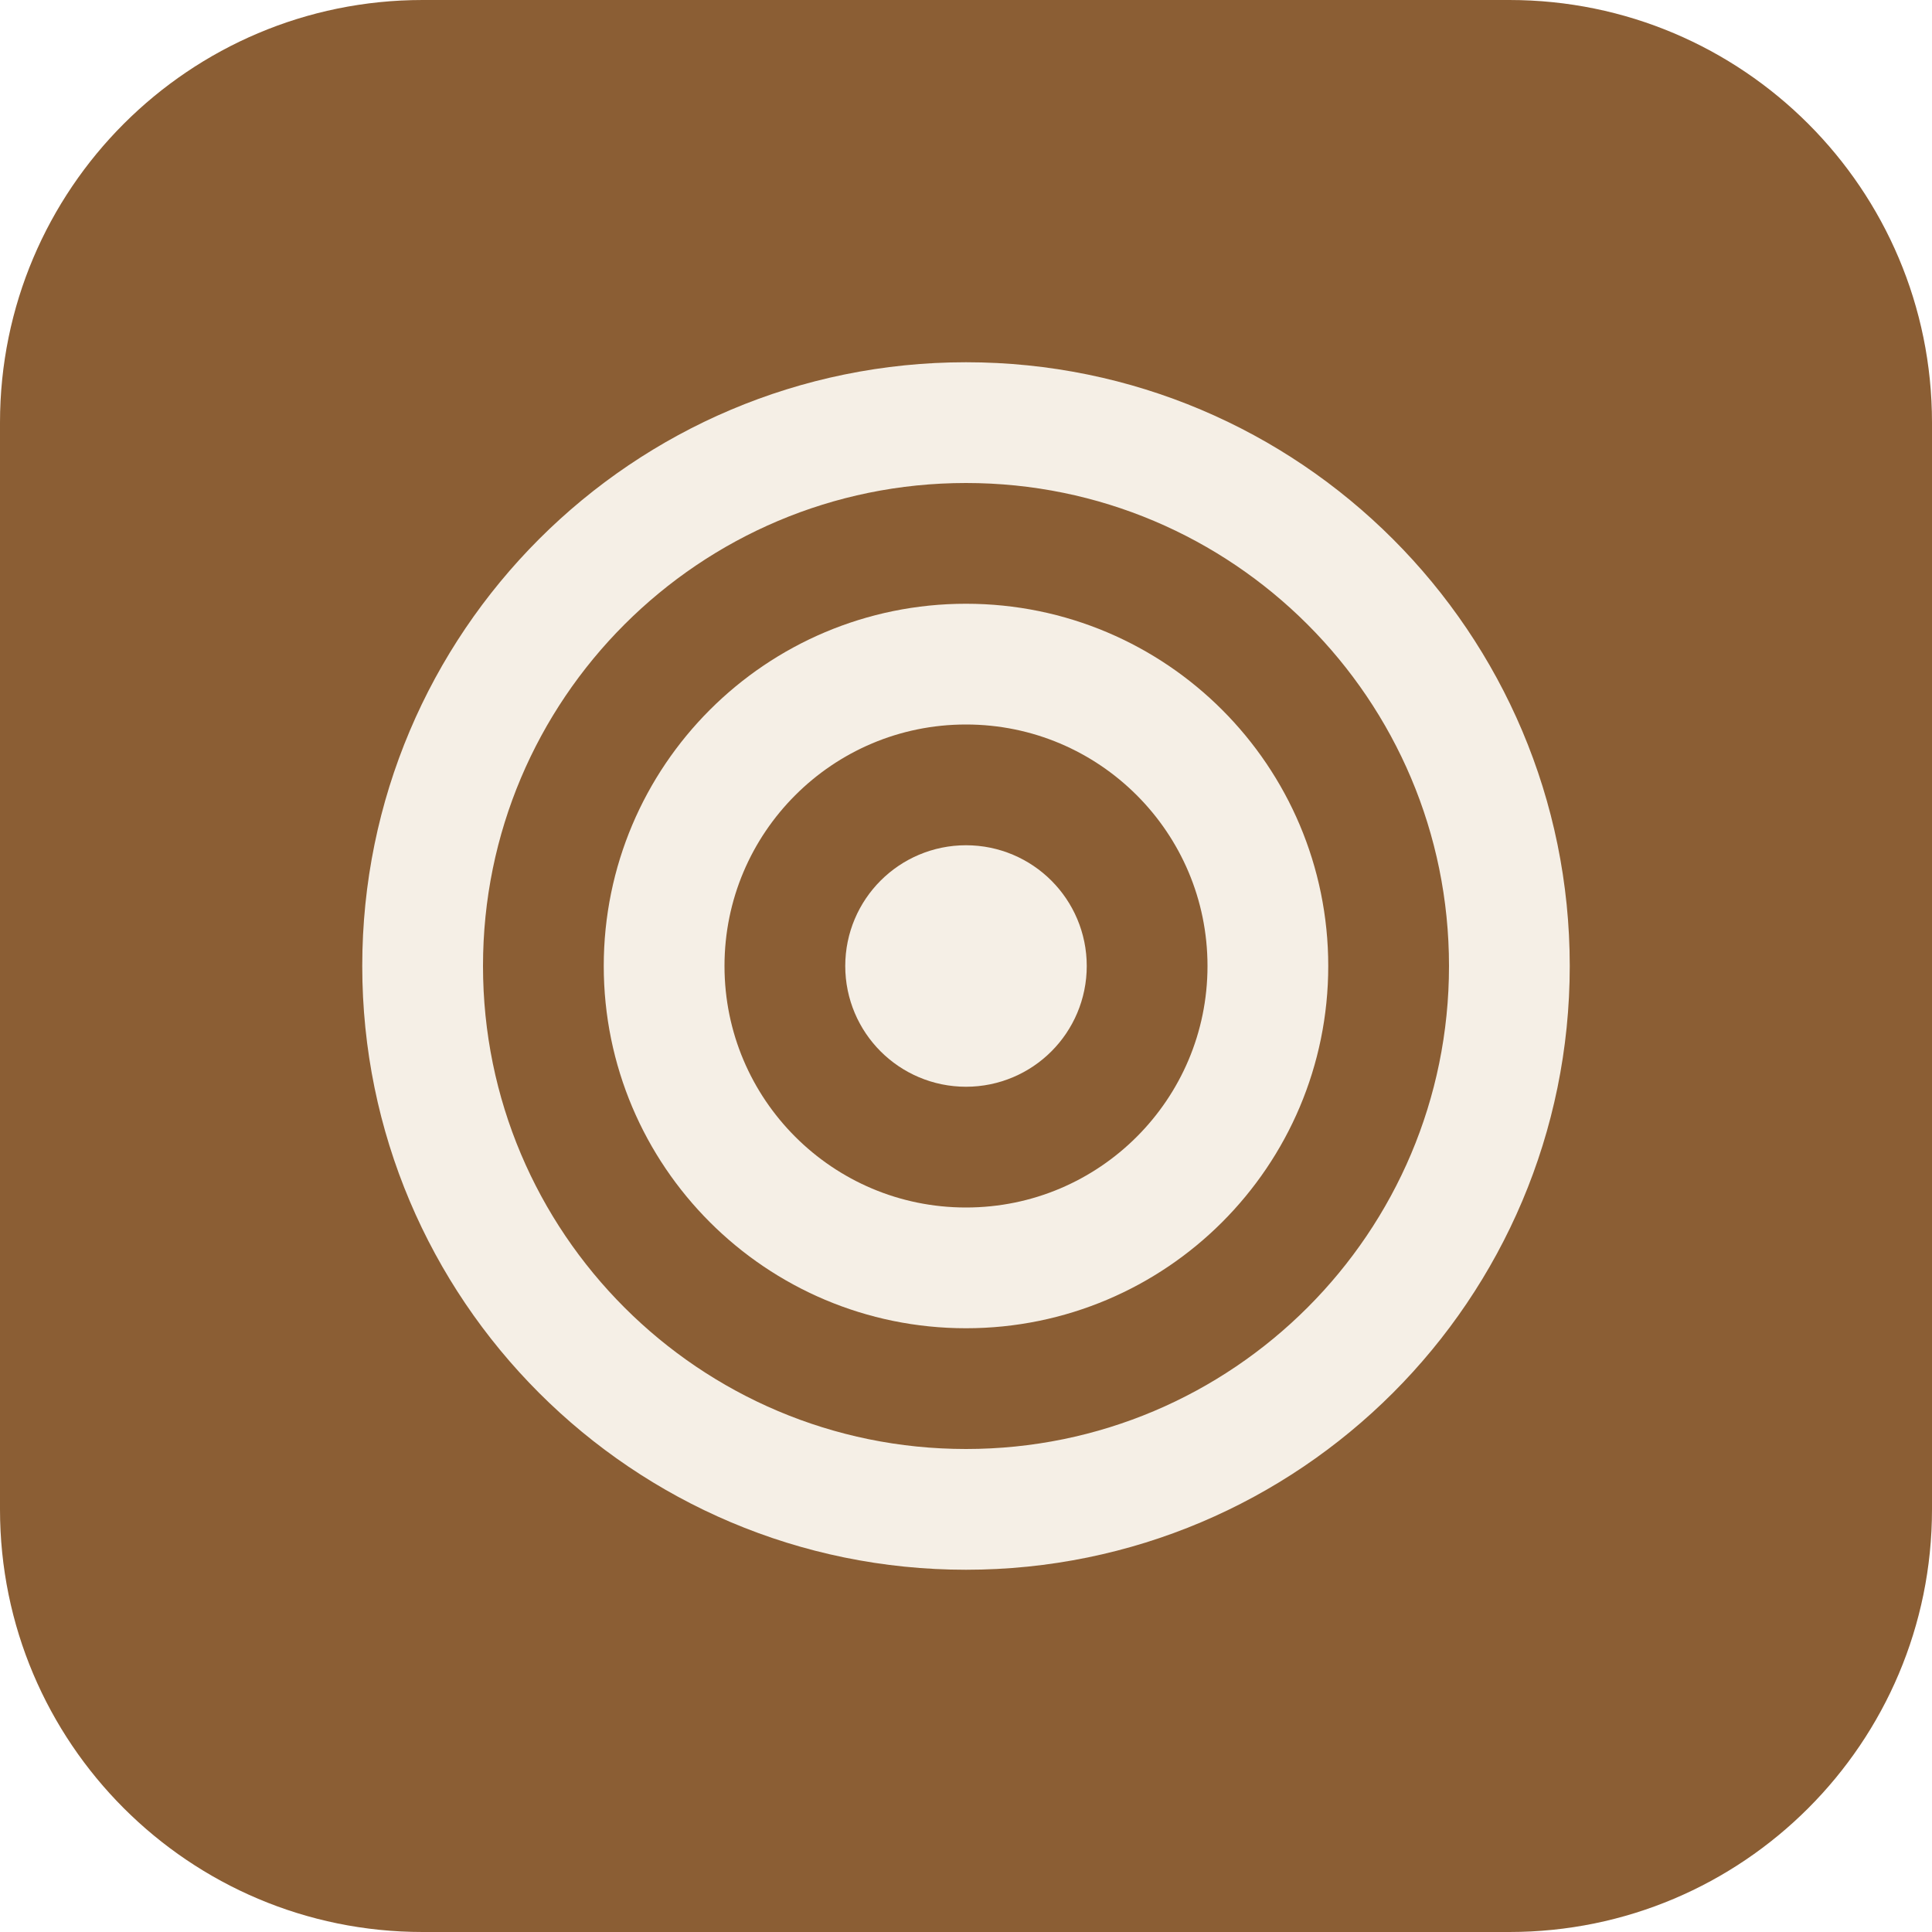
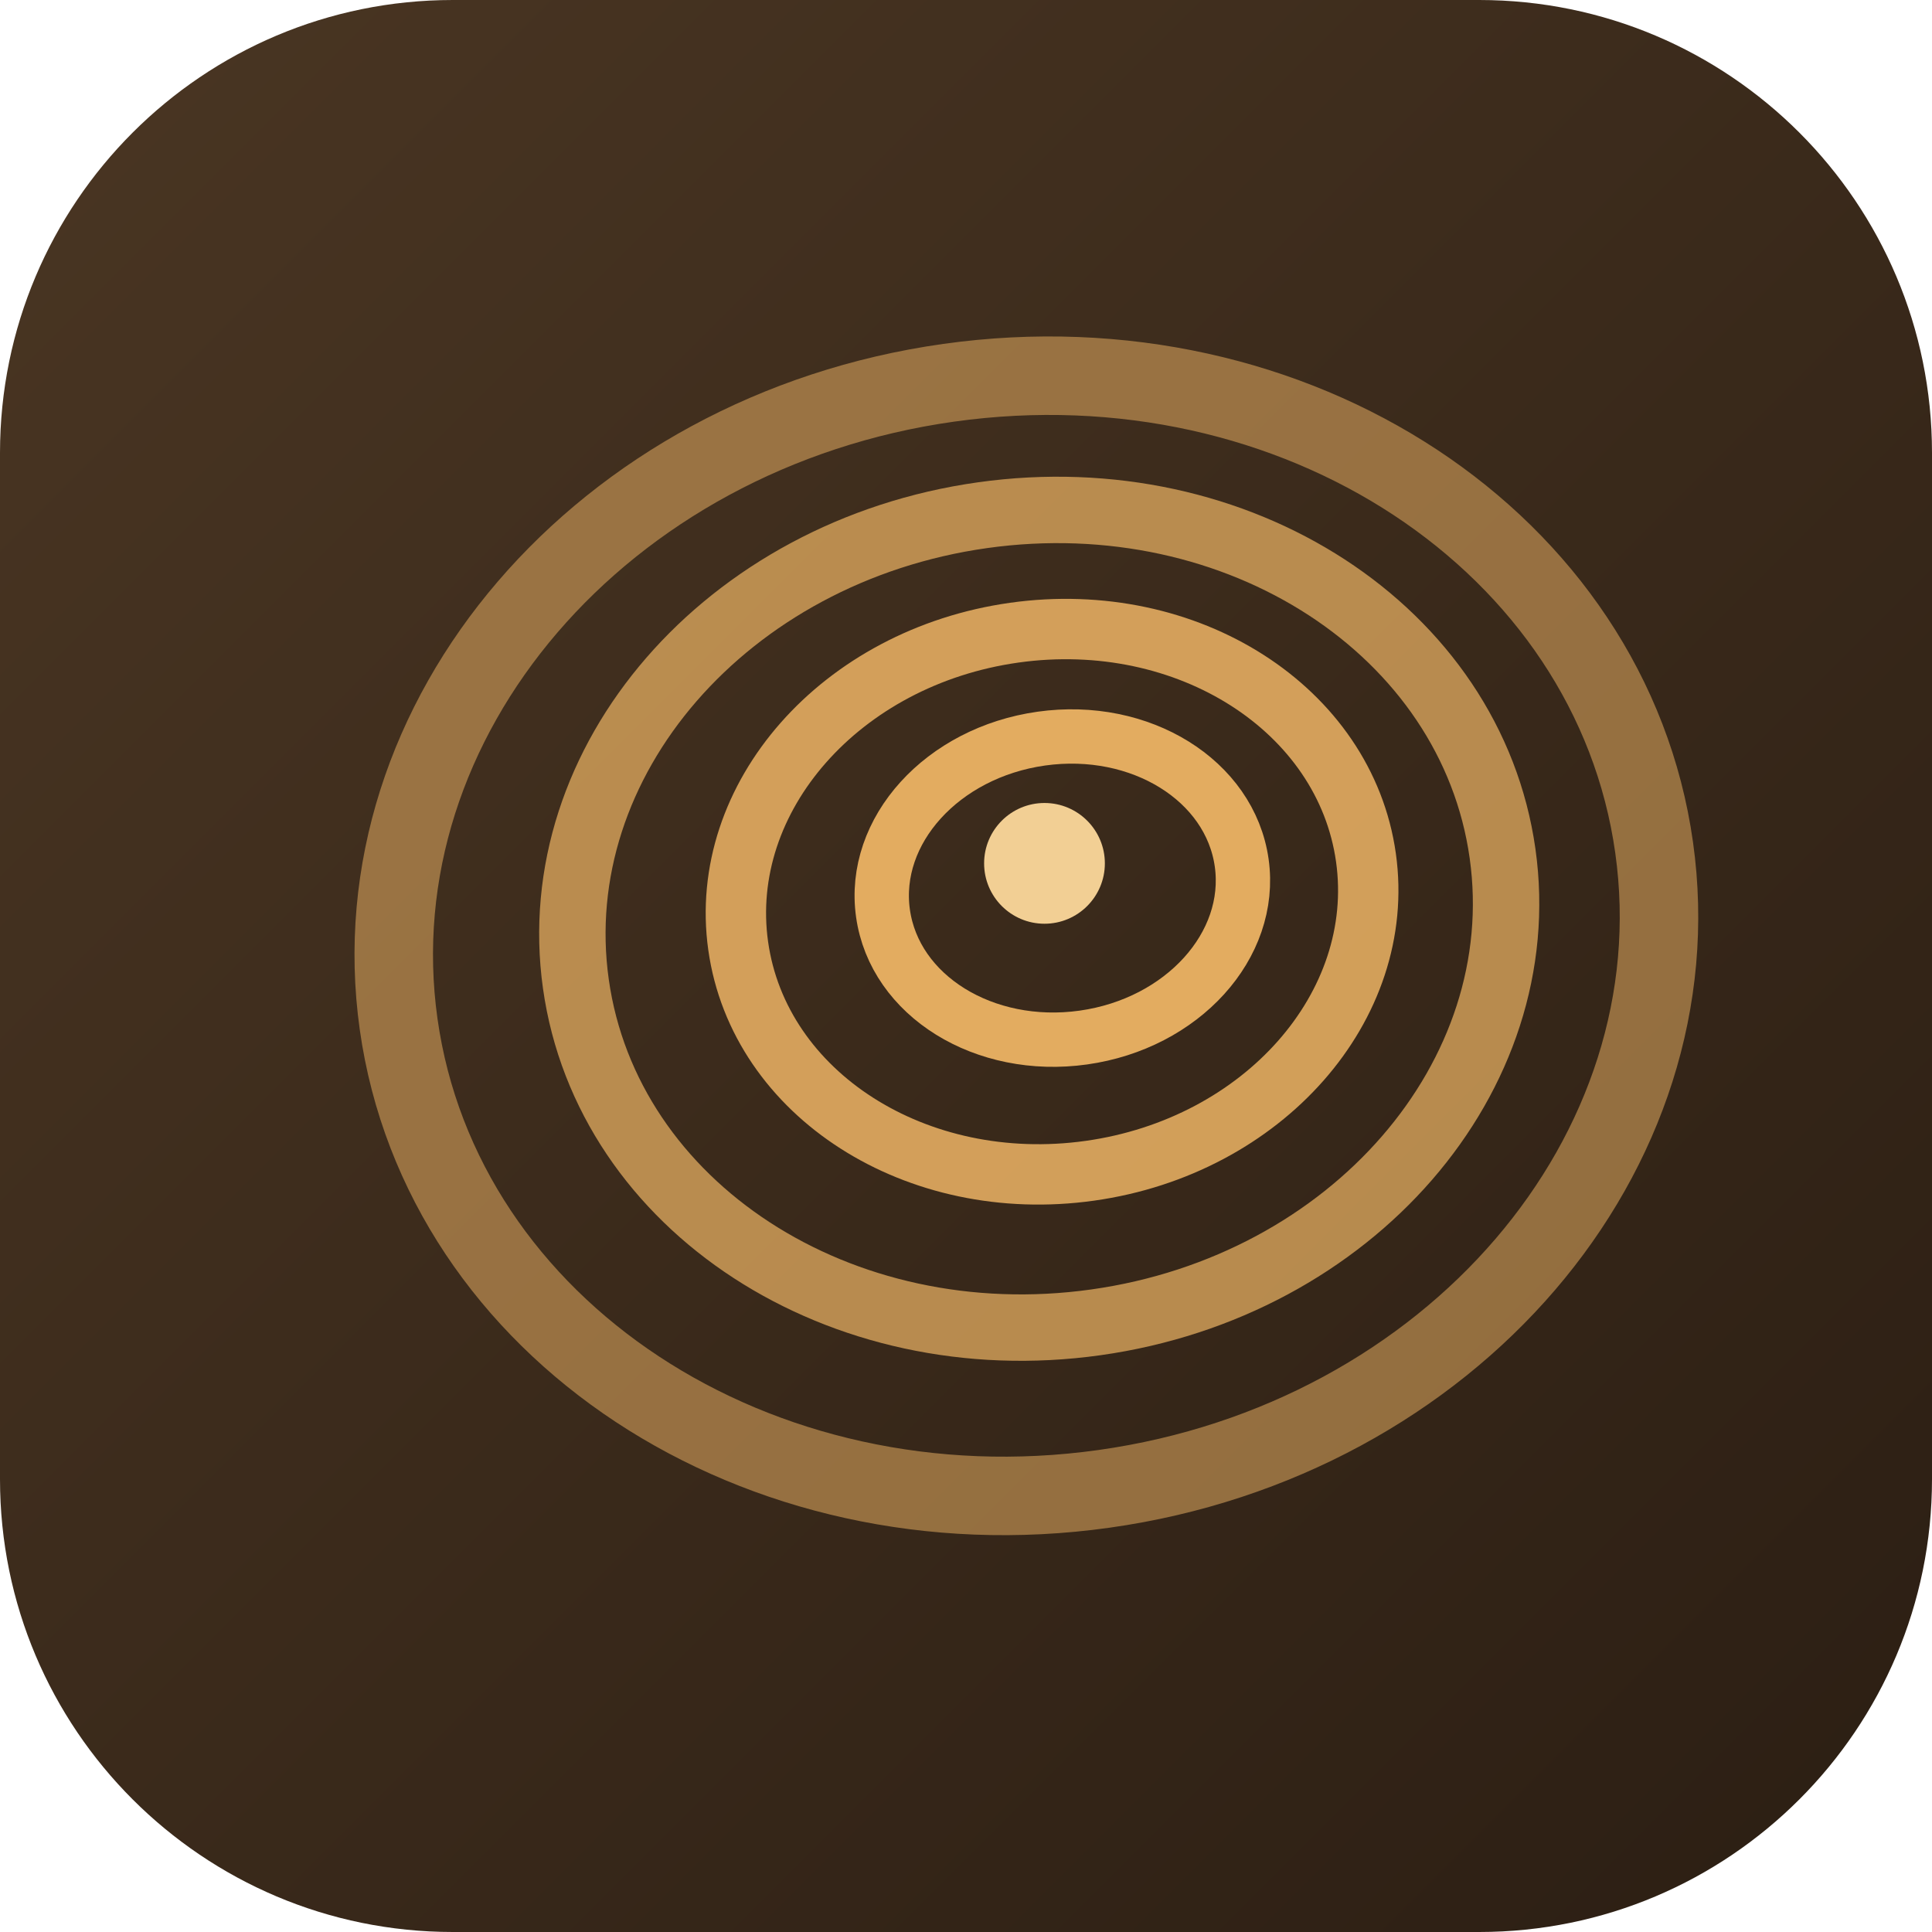
- <svg xmlns="http://www.w3.org/2000/svg" viewBox="0 0 32 32">
-   <rect width="32" height="32" rx="7" fill="#8b5e34" />
-   <g fill="none" stroke="#f5efe6" stroke-width="2" stroke-linecap="round">
-     <ellipse cx="16" cy="16" rx="9" ry="9" />
-     <ellipse cx="16" cy="16" rx="5" ry="5" />
-     <circle cx="16" cy="16" r="1" fill="#f5efe6" />
+ <svg xmlns="http://www.w3.org/2000/svg" viewBox="0 0 64 64">
+   <defs>
+     <linearGradient id="bg" x1="0" y1="0" x2="1" y2="1">
+       <stop offset="0" stop-color="#4a3623" />
+       <stop offset="1" stop-color="#2b1e13" />
+     </linearGradient>
+   </defs>
+   <rect width="64" height="64" rx="15" fill="url(#bg)" />
+   <g fill="none" stroke="#e3ac60" stroke-linecap="round" transform="rotate(-8 34 31)">
+     <ellipse cx="34" cy="31" rx="21" ry="18.5" stroke-width="2.6" opacity="0.55" />
+     <ellipse cx="34.5" cy="30.5" rx="15.5" ry="13.5" stroke-width="2.2" opacity="0.75" />
+     <ellipse cx="35" cy="30" rx="10.5" ry="9" stroke-width="2" opacity="0.9" />
+     <ellipse cx="35.4" cy="29.6" rx="6" ry="5" stroke-width="1.8" />
  </g>
+   <circle cx="34.6" cy="28.6" r="2" fill="#f2cf94" />
</svg>
